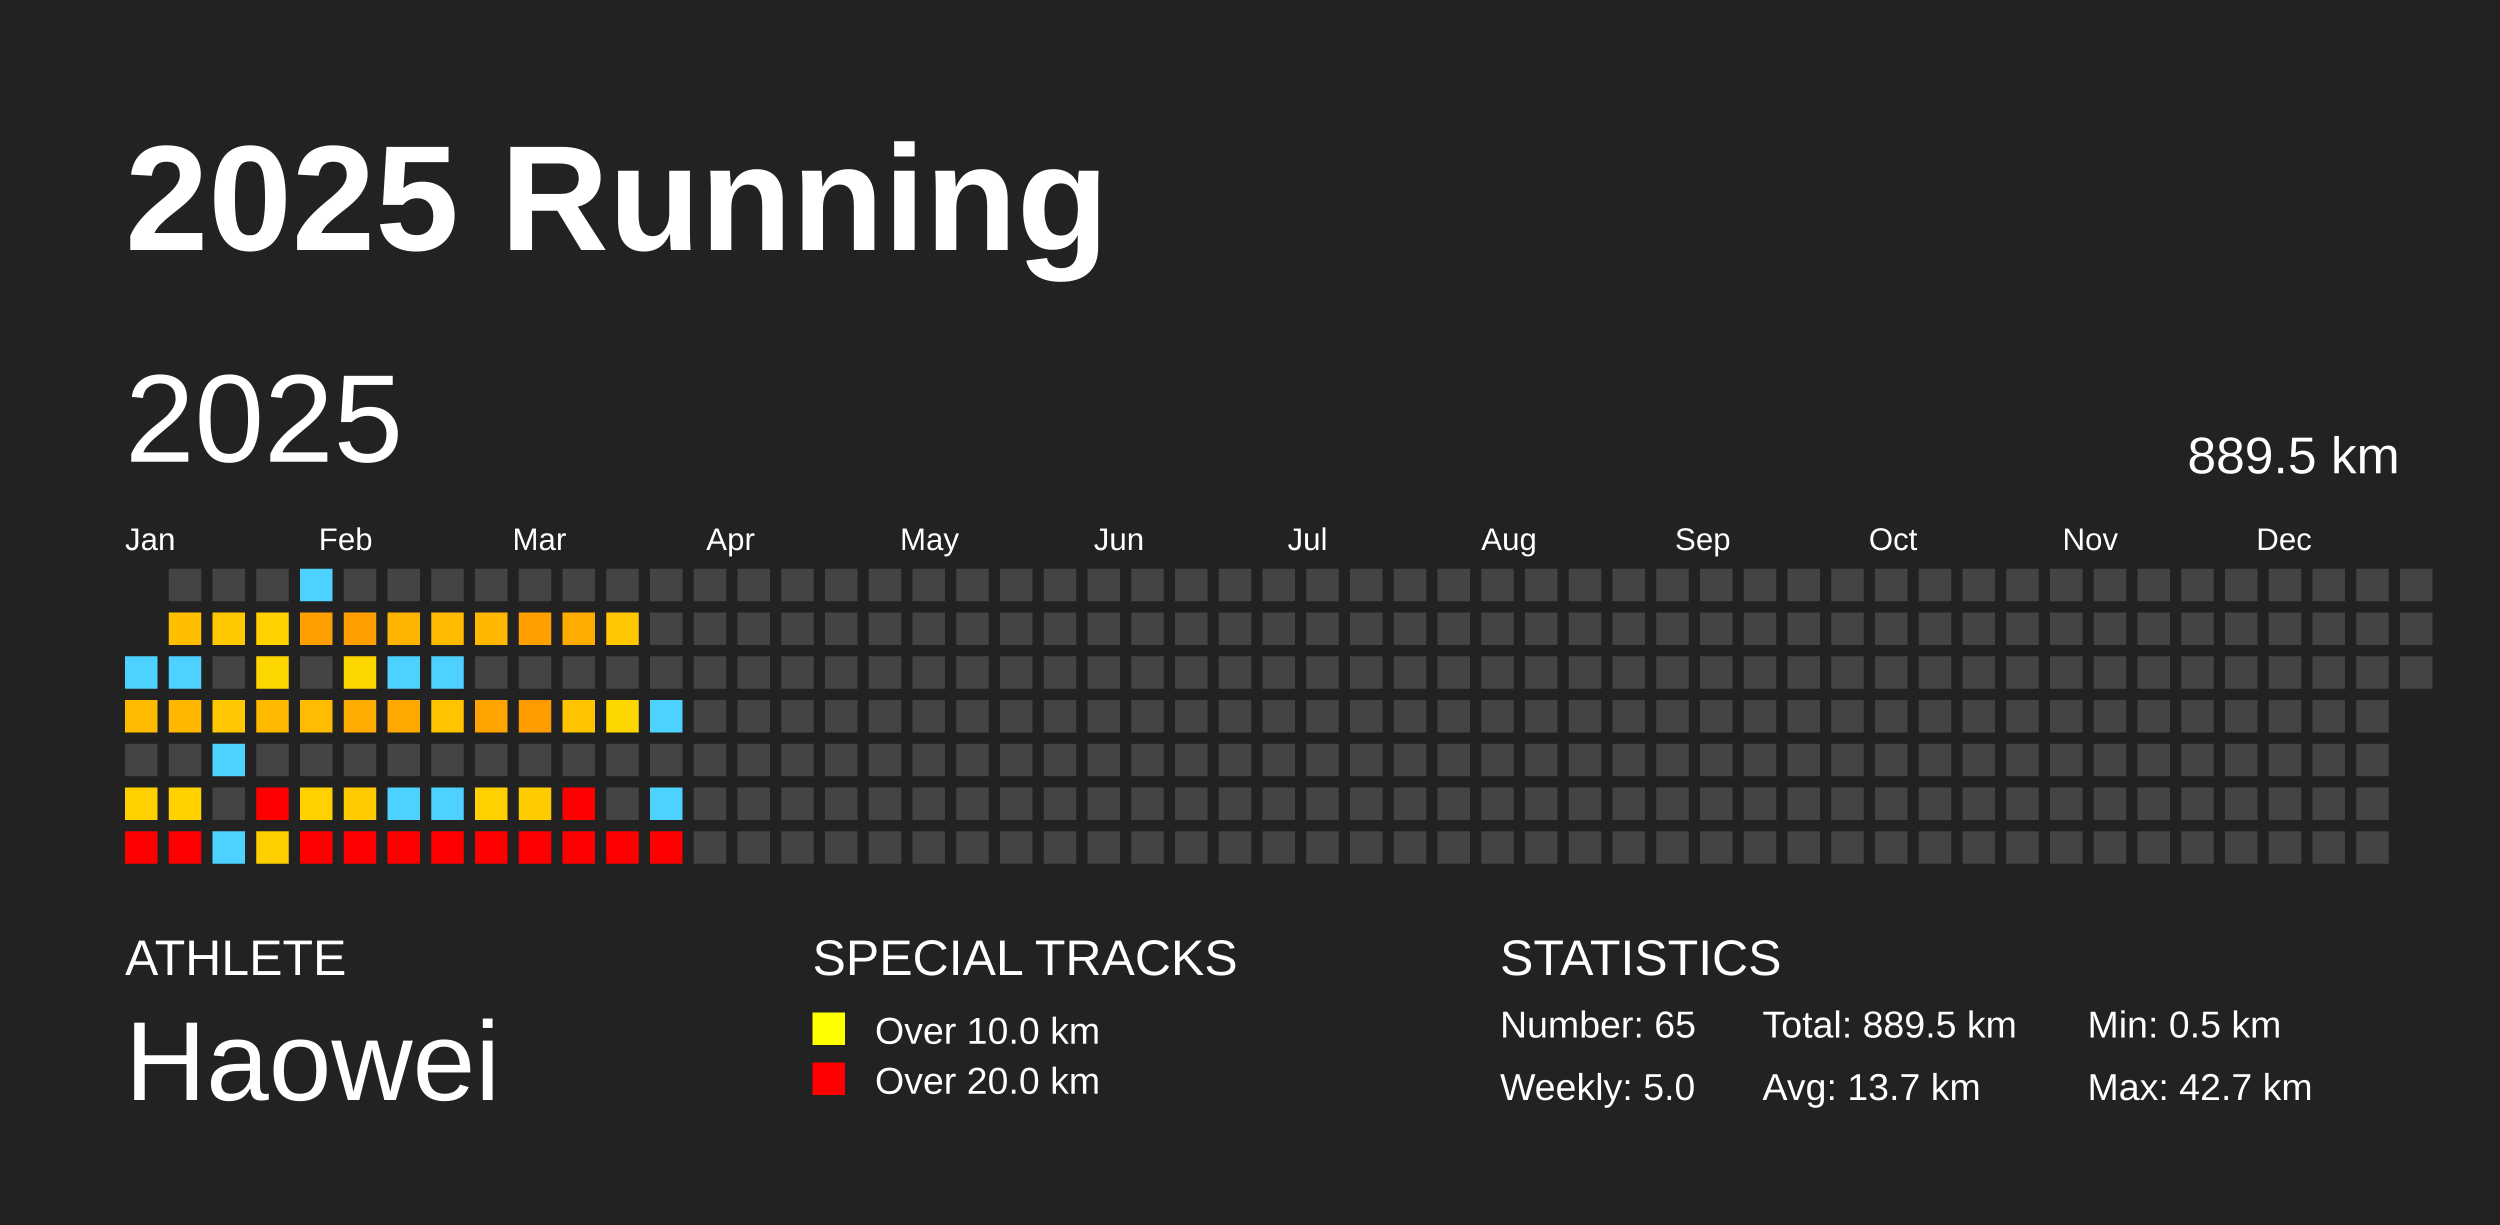
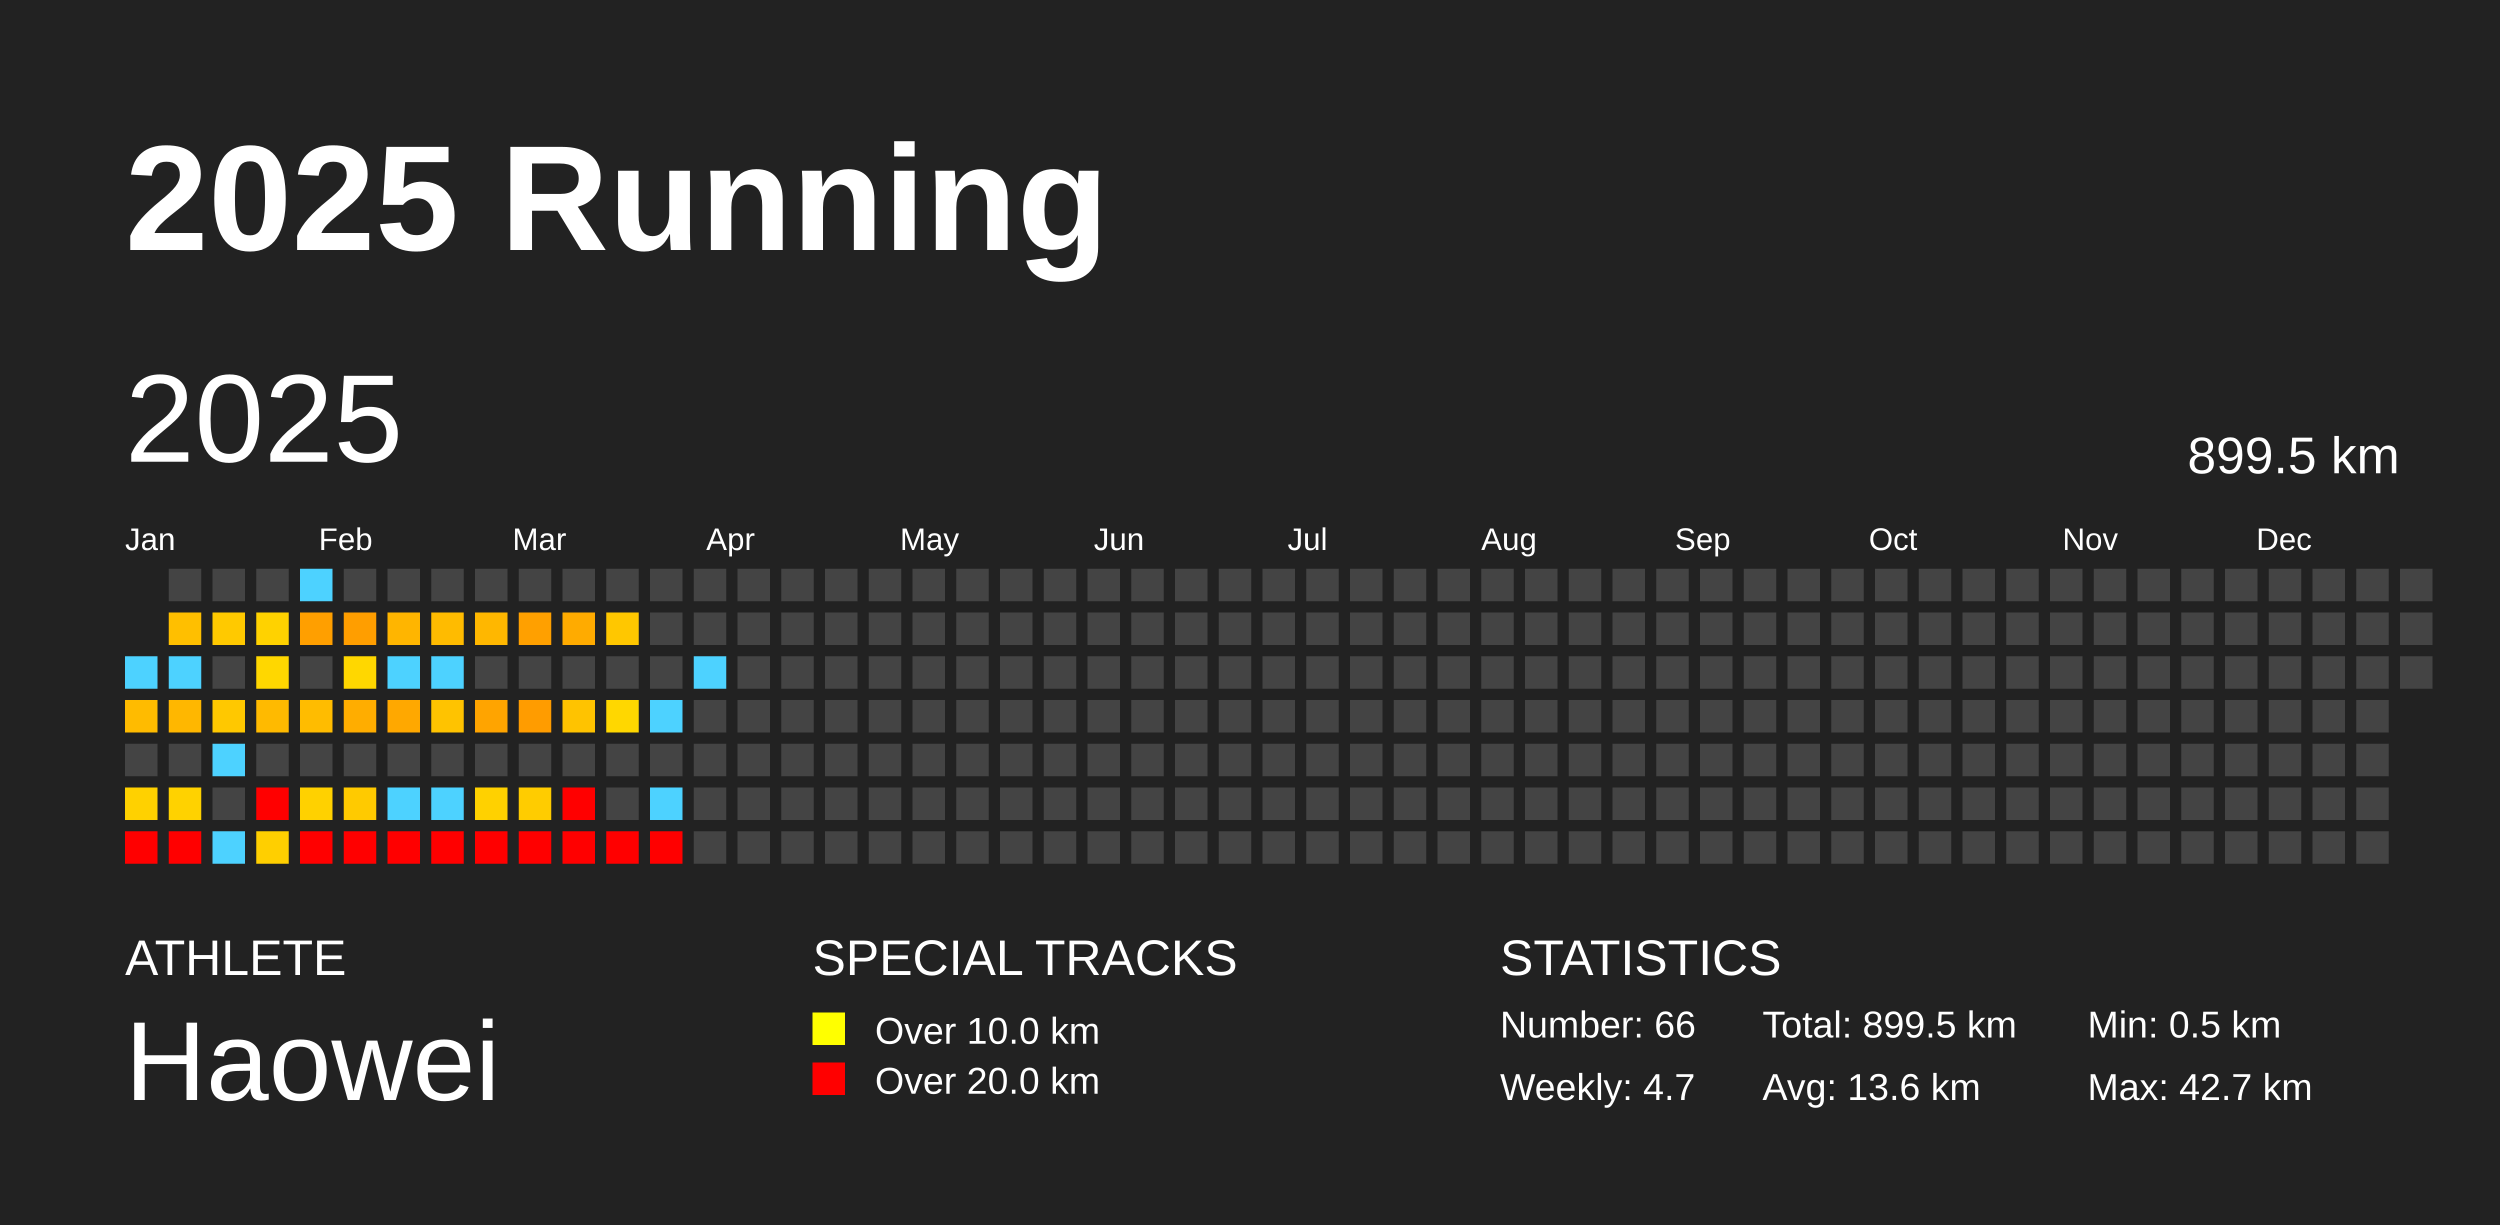
<svg xmlns="http://www.w3.org/2000/svg" baseProfile="full" height="98mm" version="1.1" viewBox="0,0,200,98" width="200mm">
  <defs />
  <rect fill="#222222" height="98" width="200" x="0" y="0" />
  <text fill="#FFFFFF" style="font-size:12px; font-family:Arial; font-weight:bold;" x="10" y="20">2025 Running</text>
  <text fill="#FFFFFF" style="font-size:4px; font-family:Arial" x="10" y="78">ATHLETE</text>
  <text fill="#FFFFFF" style="font-size:9px; font-family:Arial" x="10" y="88">Haowei</text>
  <text fill="#FFFFFF" style="font-size:4px; font-family:Arial" x="65" y="78">SPECIAL TRACKS</text>
  <rect fill="yellow" height="2.6" width="2.6" x="65" y="81" />
  <text fill="#FFFFFF" style="font-size:3px; font-family:Arial" x="70" y="83.5">Over 10.0 km</text>
  <rect fill="red" height="2.6" width="2.6" x="65" y="85" />
  <text fill="#FFFFFF" style="font-size:3px; font-family:Arial" x="70" y="87.5">Over 20.0 km</text>
  <text fill="#FFFFFF" style="font-size:4px; font-family:Arial" x="120" y="78">STATISTICS</text>
-   <text fill="#FFFFFF" style="font-size:3px; font-family:Arial" x="120" y="83">Number: 65</text>
-   <text fill="#FFFFFF" style="font-size:3px; font-family:Arial" x="120" y="88">Weekly: 5.0</text>
-   <text fill="#FFFFFF" style="font-size:3px; font-family:Arial" x="141" y="83">Total: 889.5 km</text>
-   <text fill="#FFFFFF" style="font-size:3px; font-family:Arial" x="141" y="88">Avg: 13.7 km</text>
+   <text fill="#FFFFFF" style="font-size:3px; font-family:Arial" x="120" y="83">Number: 66</text>
+   <text fill="#FFFFFF" style="font-size:3px; font-family:Arial" x="120" y="88">Weekly: 4.7</text>
+   <text fill="#FFFFFF" style="font-size:3px; font-family:Arial" x="141" y="83">Total: 899.5 km</text>
+   <text fill="#FFFFFF" style="font-size:3px; font-family:Arial" x="141" y="88">Avg: 13.6 km</text>
  <text fill="#FFFFFF" style="font-size:3px; font-family:Arial" x="167" y="83">Min: 0.5 km</text>
  <text fill="#FFFFFF" style="font-size:3px; font-family:Arial" x="167" y="88">Max: 42.7 km</text>
  <text dominant-baseline="hanging" fill="#FFFFFF" style="font-size:10.0px; font-family:Arial;" x="10" y="30">2025</text>
-   <text dominant-baseline="hanging" fill="#FFFFFF" style="font-size:4.125px; font-family:Arial;" x="175" y="35">889.5 km</text>
+   <text dominant-baseline="hanging" fill="#FFFFFF" style="font-size:4.125px; font-family:Arial;" x="175" y="35">899.5 km</text>
  <text fill="#FFFFFF" style="font-size:2.5px; font-family:Arial" x="10.0" y="44">Jan</text>
  <text fill="#FFFFFF" style="font-size:2.5px; font-family:Arial" x="25.5" y="44">Feb</text>
  <text fill="#FFFFFF" style="font-size:2.5px; font-family:Arial" x="41.0" y="44">Mar</text>
  <text fill="#FFFFFF" style="font-size:2.5px; font-family:Arial" x="56.5" y="44">Apr</text>
  <text fill="#FFFFFF" style="font-size:2.5px; font-family:Arial" x="72.0" y="44">May</text>
  <text fill="#FFFFFF" style="font-size:2.5px; font-family:Arial" x="87.5" y="44">Jun</text>
  <text fill="#FFFFFF" style="font-size:2.5px; font-family:Arial" x="103.0" y="44">Jul</text>
  <text fill="#FFFFFF" style="font-size:2.5px; font-family:Arial" x="118.5" y="44">Aug</text>
  <text fill="#FFFFFF" style="font-size:2.5px; font-family:Arial" x="134.0" y="44">Sep</text>
  <text fill="#FFFFFF" style="font-size:2.5px; font-family:Arial" x="149.5" y="44">Oct</text>
  <text fill="#FFFFFF" style="font-size:2.5px; font-family:Arial" x="165.0" y="44">Nov</text>
  <text fill="#FFFFFF" style="font-size:2.5px; font-family:Arial" x="180.5" y="44">Dec</text>
  <rect fill="#4dd2ff" height="2.6" width="2.6" x="10.0" y="52.5" />
  <rect fill="#ffbb00" height="2.6" width="2.6" x="10.0" y="56.0" />
  <rect fill="#444444" height="2.6" width="2.6" x="10.0" y="59.5" />
  <rect fill="#ffd100" height="2.6" width="2.6" x="10.0" y="63.0" />
  <rect fill="red" height="2.6" width="2.6" x="10.0" y="66.5" />
  <rect fill="#444444" height="2.6" width="2.6" x="13.5" y="45.5" />
  <rect fill="#ffbf00" height="2.6" width="2.6" x="13.5" y="49.0" />
  <rect fill="#4dd2ff" height="2.6" width="2.6" x="13.5" y="52.5" />
  <rect fill="#ffb700" height="2.6" width="2.6" x="13.5" y="56.0" />
  <rect fill="#444444" height="2.6" width="2.6" x="13.5" y="59.5" />
  <rect fill="#ffd200" height="2.6" width="2.6" x="13.5" y="63.0" />
  <rect fill="red" height="2.6" width="2.6" x="13.5" y="66.5" />
  <rect fill="#444444" height="2.6" width="2.6" x="17.0" y="45.5" />
  <rect fill="#ffc900" height="2.6" width="2.6" x="17.0" y="49.0" />
  <rect fill="#444444" height="2.6" width="2.6" x="17.0" y="52.5" />
  <rect fill="#ffc800" height="2.6" width="2.6" x="17.0" y="56.0" />
  <rect fill="#4dd2ff" height="2.6" width="2.6" x="17.0" y="59.5" />
  <rect fill="#444444" height="2.6" width="2.6" x="17.0" y="63.0" />
  <rect fill="#4dd2ff" height="2.6" width="2.6" x="17.0" y="66.5" />
  <rect fill="#444444" height="2.6" width="2.6" x="20.5" y="45.5" />
  <rect fill="#ffd200" height="2.6" width="2.6" x="20.5" y="49.0" />
  <rect fill="#ffd700" height="2.6" width="2.6" x="20.5" y="52.5" />
  <rect fill="#ffba00" height="2.6" width="2.6" x="20.5" y="56.0" />
  <rect fill="#444444" height="2.6" width="2.6" x="20.5" y="59.5" />
  <rect fill="red" height="2.6" width="2.6" x="20.5" y="63.0" />
  <rect fill="#ffcf00" height="2.6" width="2.6" x="20.5" y="66.5" />
  <rect fill="#4dd2ff" height="2.6" width="2.6" x="24.0" y="45.5" />
  <rect fill="#ff9f00" height="2.6" width="2.6" x="24.0" y="49.0" />
  <rect fill="#444444" height="2.6" width="2.6" x="24.0" y="52.5" />
  <rect fill="#ffbc00" height="2.6" width="2.6" x="24.0" y="56.0" />
  <rect fill="#444444" height="2.6" width="2.6" x="24.0" y="59.5" />
  <rect fill="#ffd100" height="2.6" width="2.6" x="24.0" y="63.0" />
  <rect fill="red" height="2.6" width="2.6" x="24.0" y="66.5" />
  <rect fill="#444444" height="2.6" width="2.6" x="27.5" y="45.5" />
  <rect fill="#ff9e00" height="2.6" width="2.6" x="27.5" y="49.0" />
  <rect fill="#ffd700" height="2.6" width="2.6" x="27.5" y="52.5" />
  <rect fill="#ffad00" height="2.6" width="2.6" x="27.5" y="56.0" />
  <rect fill="#444444" height="2.6" width="2.6" x="27.5" y="59.5" />
  <rect fill="#ffca00" height="2.6" width="2.6" x="27.5" y="63.0" />
  <rect fill="red" height="2.6" width="2.6" x="27.5" y="66.5" />
  <rect fill="#444444" height="2.6" width="2.6" x="31.0" y="45.5" />
  <rect fill="#ffb500" height="2.6" width="2.6" x="31.0" y="49.0" />
  <rect fill="#4dd2ff" height="2.6" width="2.6" x="31.0" y="52.5" />
  <rect fill="#ffa800" height="2.6" width="2.6" x="31.0" y="56.0" />
  <rect fill="#444444" height="2.6" width="2.6" x="31.0" y="59.5" />
  <rect fill="#4dd2ff" height="2.6" width="2.6" x="31.0" y="63.0" />
  <rect fill="red" height="2.6" width="2.6" x="31.0" y="66.5" />
  <rect fill="#444444" height="2.6" width="2.6" x="34.5" y="45.5" />
  <rect fill="#ffbb00" height="2.6" width="2.6" x="34.5" y="49.0" />
  <rect fill="#4dd2ff" height="2.6" width="2.6" x="34.5" y="52.5" />
  <rect fill="#ffc300" height="2.6" width="2.6" x="34.5" y="56.0" />
  <rect fill="#444444" height="2.6" width="2.6" x="34.5" y="59.5" />
  <rect fill="#4dd2ff" height="2.6" width="2.6" x="34.5" y="63.0" />
  <rect fill="red" height="2.6" width="2.6" x="34.5" y="66.5" />
  <rect fill="#444444" height="2.6" width="2.6" x="38.0" y="45.5" />
  <rect fill="#ffb700" height="2.6" width="2.6" x="38.0" y="49.0" />
  <rect fill="#444444" height="2.6" width="2.6" x="38.0" y="52.5" />
  <rect fill="#ffa400" height="2.6" width="2.6" x="38.0" y="56.0" />
  <rect fill="#444444" height="2.6" width="2.6" x="38.0" y="59.5" />
  <rect fill="#ffd100" height="2.6" width="2.6" x="38.0" y="63.0" />
  <rect fill="red" height="2.6" width="2.6" x="38.0" y="66.5" />
  <rect fill="#444444" height="2.6" width="2.6" x="41.5" y="45.5" />
  <rect fill="#ffa000" height="2.6" width="2.6" x="41.5" y="49.0" />
  <rect fill="#444444" height="2.6" width="2.6" x="41.5" y="52.5" />
  <rect fill="#ff9c00" height="2.6" width="2.6" x="41.5" y="56.0" />
  <rect fill="#444444" height="2.6" width="2.6" x="41.5" y="59.5" />
  <rect fill="#ffcc00" height="2.6" width="2.6" x="41.5" y="63.0" />
  <rect fill="red" height="2.6" width="2.6" x="41.5" y="66.5" />
  <rect fill="#444444" height="2.6" width="2.6" x="45.0" y="45.5" />
  <rect fill="#ffab00" height="2.6" width="2.6" x="45.0" y="49.0" />
  <rect fill="#444444" height="2.6" width="2.6" x="45.0" y="52.5" />
  <rect fill="#ffc300" height="2.6" width="2.6" x="45.0" y="56.0" />
  <rect fill="#444444" height="2.6" width="2.6" x="45.0" y="59.5" />
  <rect fill="red" height="2.6" width="2.6" x="45.0" y="63.0" />
  <rect fill="red" height="2.6" width="2.6" x="45.0" y="66.5" />
  <rect fill="#444444" height="2.6" width="2.6" x="48.5" y="45.5" />
  <rect fill="#ffc700" height="2.6" width="2.6" x="48.5" y="49.0" />
  <rect fill="#444444" height="2.6" width="2.6" x="48.5" y="52.5" />
  <rect fill="#ffd700" height="2.6" width="2.6" x="48.5" y="56.0" />
  <rect fill="#444444" height="2.6" width="2.6" x="48.5" y="59.5" />
  <rect fill="#444444" height="2.6" width="2.6" x="48.5" y="63.0" />
  <rect fill="red" height="2.6" width="2.6" x="48.5" y="66.5" />
  <rect fill="#444444" height="2.6" width="2.6" x="52.0" y="45.5" />
  <rect fill="#444444" height="2.6" width="2.6" x="52.0" y="49.0" />
  <rect fill="#444444" height="2.6" width="2.6" x="52.0" y="52.5" />
  <rect fill="#4dd2ff" height="2.6" width="2.6" x="52.0" y="56.0" />
  <rect fill="#444444" height="2.6" width="2.6" x="52.0" y="59.5" />
  <rect fill="#4dd2ff" height="2.6" width="2.6" x="52.0" y="63.0" />
  <rect fill="red" height="2.6" width="2.6" x="52.0" y="66.5" />
  <rect fill="#444444" height="2.6" width="2.6" x="55.5" y="45.5" />
  <rect fill="#444444" height="2.6" width="2.6" x="55.5" y="49.0" />
-   <rect fill="#444444" height="2.6" width="2.6" x="55.5" y="52.5" />
+   <rect fill="#4dd2ff" height="2.6" width="2.6" x="55.5" y="52.5" />
  <rect fill="#444444" height="2.6" width="2.6" x="55.5" y="56.0" />
  <rect fill="#444444" height="2.6" width="2.6" x="55.5" y="59.5" />
  <rect fill="#444444" height="2.6" width="2.6" x="55.5" y="63.0" />
  <rect fill="#444444" height="2.6" width="2.6" x="55.5" y="66.5" />
  <rect fill="#444444" height="2.6" width="2.6" x="59.0" y="45.5" />
  <rect fill="#444444" height="2.6" width="2.6" x="59.0" y="49.0" />
  <rect fill="#444444" height="2.6" width="2.6" x="59.0" y="52.5" />
  <rect fill="#444444" height="2.6" width="2.6" x="59.0" y="56.0" />
  <rect fill="#444444" height="2.6" width="2.6" x="59.0" y="59.5" />
  <rect fill="#444444" height="2.6" width="2.6" x="59.0" y="63.0" />
  <rect fill="#444444" height="2.6" width="2.6" x="59.0" y="66.5" />
  <rect fill="#444444" height="2.6" width="2.6" x="62.5" y="45.5" />
  <rect fill="#444444" height="2.6" width="2.6" x="62.5" y="49.0" />
  <rect fill="#444444" height="2.6" width="2.6" x="62.5" y="52.5" />
  <rect fill="#444444" height="2.6" width="2.6" x="62.5" y="56.0" />
  <rect fill="#444444" height="2.6" width="2.6" x="62.5" y="59.5" />
  <rect fill="#444444" height="2.6" width="2.6" x="62.5" y="63.0" />
  <rect fill="#444444" height="2.6" width="2.6" x="62.5" y="66.5" />
  <rect fill="#444444" height="2.6" width="2.6" x="66.0" y="45.5" />
  <rect fill="#444444" height="2.6" width="2.6" x="66.0" y="49.0" />
  <rect fill="#444444" height="2.6" width="2.6" x="66.0" y="52.5" />
  <rect fill="#444444" height="2.6" width="2.6" x="66.0" y="56.0" />
  <rect fill="#444444" height="2.6" width="2.6" x="66.0" y="59.5" />
  <rect fill="#444444" height="2.6" width="2.6" x="66.0" y="63.0" />
  <rect fill="#444444" height="2.6" width="2.6" x="66.0" y="66.5" />
  <rect fill="#444444" height="2.6" width="2.6" x="69.5" y="45.5" />
  <rect fill="#444444" height="2.6" width="2.6" x="69.5" y="49.0" />
  <rect fill="#444444" height="2.6" width="2.6" x="69.5" y="52.5" />
  <rect fill="#444444" height="2.6" width="2.6" x="69.5" y="56.0" />
  <rect fill="#444444" height="2.6" width="2.6" x="69.5" y="59.5" />
  <rect fill="#444444" height="2.6" width="2.6" x="69.5" y="63.0" />
  <rect fill="#444444" height="2.6" width="2.6" x="69.5" y="66.5" />
  <rect fill="#444444" height="2.6" width="2.6" x="73.0" y="45.5" />
  <rect fill="#444444" height="2.6" width="2.6" x="73.0" y="49.0" />
  <rect fill="#444444" height="2.6" width="2.6" x="73.0" y="52.5" />
  <rect fill="#444444" height="2.6" width="2.6" x="73.0" y="56.0" />
  <rect fill="#444444" height="2.6" width="2.6" x="73.0" y="59.5" />
  <rect fill="#444444" height="2.6" width="2.6" x="73.0" y="63.0" />
  <rect fill="#444444" height="2.6" width="2.6" x="73.0" y="66.5" />
  <rect fill="#444444" height="2.6" width="2.6" x="76.5" y="45.5" />
  <rect fill="#444444" height="2.6" width="2.6" x="76.5" y="49.0" />
  <rect fill="#444444" height="2.6" width="2.6" x="76.5" y="52.5" />
  <rect fill="#444444" height="2.6" width="2.6" x="76.5" y="56.0" />
  <rect fill="#444444" height="2.6" width="2.6" x="76.5" y="59.5" />
  <rect fill="#444444" height="2.6" width="2.6" x="76.5" y="63.0" />
  <rect fill="#444444" height="2.6" width="2.6" x="76.5" y="66.5" />
  <rect fill="#444444" height="2.6" width="2.6" x="80.0" y="45.5" />
  <rect fill="#444444" height="2.6" width="2.6" x="80.0" y="49.0" />
  <rect fill="#444444" height="2.6" width="2.6" x="80.0" y="52.5" />
  <rect fill="#444444" height="2.6" width="2.6" x="80.0" y="56.0" />
  <rect fill="#444444" height="2.6" width="2.6" x="80.0" y="59.5" />
  <rect fill="#444444" height="2.6" width="2.6" x="80.0" y="63.0" />
  <rect fill="#444444" height="2.6" width="2.6" x="80.0" y="66.5" />
  <rect fill="#444444" height="2.6" width="2.6" x="83.5" y="45.5" />
  <rect fill="#444444" height="2.6" width="2.6" x="83.5" y="49.0" />
  <rect fill="#444444" height="2.6" width="2.6" x="83.5" y="52.5" />
  <rect fill="#444444" height="2.6" width="2.6" x="83.5" y="56.0" />
  <rect fill="#444444" height="2.6" width="2.6" x="83.5" y="59.5" />
  <rect fill="#444444" height="2.6" width="2.6" x="83.5" y="63.0" />
  <rect fill="#444444" height="2.6" width="2.6" x="83.5" y="66.5" />
  <rect fill="#444444" height="2.6" width="2.6" x="87.0" y="45.5" />
  <rect fill="#444444" height="2.6" width="2.6" x="87.0" y="49.0" />
  <rect fill="#444444" height="2.6" width="2.6" x="87.0" y="52.5" />
  <rect fill="#444444" height="2.6" width="2.6" x="87.0" y="56.0" />
  <rect fill="#444444" height="2.6" width="2.6" x="87.0" y="59.5" />
  <rect fill="#444444" height="2.6" width="2.6" x="87.0" y="63.0" />
  <rect fill="#444444" height="2.6" width="2.6" x="87.0" y="66.5" />
  <rect fill="#444444" height="2.6" width="2.6" x="90.5" y="45.5" />
  <rect fill="#444444" height="2.6" width="2.6" x="90.5" y="49.0" />
  <rect fill="#444444" height="2.6" width="2.6" x="90.5" y="52.5" />
  <rect fill="#444444" height="2.6" width="2.6" x="90.5" y="56.0" />
  <rect fill="#444444" height="2.6" width="2.6" x="90.5" y="59.5" />
  <rect fill="#444444" height="2.6" width="2.6" x="90.5" y="63.0" />
  <rect fill="#444444" height="2.6" width="2.6" x="90.5" y="66.5" />
  <rect fill="#444444" height="2.6" width="2.6" x="94.0" y="45.5" />
  <rect fill="#444444" height="2.6" width="2.6" x="94.0" y="49.0" />
  <rect fill="#444444" height="2.6" width="2.6" x="94.0" y="52.5" />
  <rect fill="#444444" height="2.6" width="2.6" x="94.0" y="56.0" />
  <rect fill="#444444" height="2.6" width="2.6" x="94.0" y="59.5" />
  <rect fill="#444444" height="2.6" width="2.6" x="94.0" y="63.0" />
  <rect fill="#444444" height="2.6" width="2.6" x="94.0" y="66.5" />
  <rect fill="#444444" height="2.6" width="2.6" x="97.5" y="45.5" />
  <rect fill="#444444" height="2.6" width="2.6" x="97.5" y="49.0" />
  <rect fill="#444444" height="2.6" width="2.6" x="97.5" y="52.5" />
  <rect fill="#444444" height="2.6" width="2.6" x="97.5" y="56.0" />
  <rect fill="#444444" height="2.6" width="2.6" x="97.5" y="59.5" />
  <rect fill="#444444" height="2.6" width="2.6" x="97.5" y="63.0" />
  <rect fill="#444444" height="2.6" width="2.6" x="97.5" y="66.5" />
  <rect fill="#444444" height="2.6" width="2.6" x="101.0" y="45.5" />
  <rect fill="#444444" height="2.6" width="2.6" x="101.0" y="49.0" />
  <rect fill="#444444" height="2.6" width="2.6" x="101.0" y="52.5" />
  <rect fill="#444444" height="2.6" width="2.6" x="101.0" y="56.0" />
  <rect fill="#444444" height="2.6" width="2.6" x="101.0" y="59.5" />
  <rect fill="#444444" height="2.6" width="2.6" x="101.0" y="63.0" />
  <rect fill="#444444" height="2.6" width="2.6" x="101.0" y="66.5" />
  <rect fill="#444444" height="2.6" width="2.6" x="104.5" y="45.5" />
  <rect fill="#444444" height="2.6" width="2.6" x="104.5" y="49.0" />
  <rect fill="#444444" height="2.6" width="2.6" x="104.5" y="52.5" />
  <rect fill="#444444" height="2.6" width="2.6" x="104.5" y="56.0" />
  <rect fill="#444444" height="2.6" width="2.6" x="104.5" y="59.5" />
  <rect fill="#444444" height="2.6" width="2.6" x="104.5" y="63.0" />
  <rect fill="#444444" height="2.6" width="2.6" x="104.5" y="66.5" />
  <rect fill="#444444" height="2.6" width="2.6" x="108.0" y="45.5" />
  <rect fill="#444444" height="2.6" width="2.6" x="108.0" y="49.0" />
  <rect fill="#444444" height="2.6" width="2.6" x="108.0" y="52.5" />
  <rect fill="#444444" height="2.6" width="2.6" x="108.0" y="56.0" />
  <rect fill="#444444" height="2.6" width="2.6" x="108.0" y="59.5" />
  <rect fill="#444444" height="2.6" width="2.6" x="108.0" y="63.0" />
  <rect fill="#444444" height="2.6" width="2.6" x="108.0" y="66.5" />
  <rect fill="#444444" height="2.6" width="2.6" x="111.5" y="45.5" />
  <rect fill="#444444" height="2.6" width="2.6" x="111.5" y="49.0" />
  <rect fill="#444444" height="2.6" width="2.6" x="111.5" y="52.5" />
  <rect fill="#444444" height="2.6" width="2.6" x="111.5" y="56.0" />
  <rect fill="#444444" height="2.6" width="2.6" x="111.5" y="59.5" />
  <rect fill="#444444" height="2.6" width="2.6" x="111.5" y="63.0" />
  <rect fill="#444444" height="2.6" width="2.6" x="111.5" y="66.5" />
  <rect fill="#444444" height="2.6" width="2.6" x="115.0" y="45.5" />
  <rect fill="#444444" height="2.6" width="2.6" x="115.0" y="49.0" />
  <rect fill="#444444" height="2.6" width="2.6" x="115.0" y="52.5" />
  <rect fill="#444444" height="2.6" width="2.6" x="115.0" y="56.0" />
  <rect fill="#444444" height="2.6" width="2.6" x="115.0" y="59.5" />
  <rect fill="#444444" height="2.6" width="2.6" x="115.0" y="63.0" />
  <rect fill="#444444" height="2.6" width="2.6" x="115.0" y="66.5" />
  <rect fill="#444444" height="2.6" width="2.6" x="118.5" y="45.5" />
  <rect fill="#444444" height="2.6" width="2.6" x="118.5" y="49.0" />
  <rect fill="#444444" height="2.6" width="2.6" x="118.5" y="52.5" />
  <rect fill="#444444" height="2.6" width="2.6" x="118.5" y="56.0" />
  <rect fill="#444444" height="2.6" width="2.6" x="118.5" y="59.5" />
  <rect fill="#444444" height="2.6" width="2.6" x="118.5" y="63.0" />
  <rect fill="#444444" height="2.6" width="2.6" x="118.5" y="66.5" />
  <rect fill="#444444" height="2.6" width="2.6" x="122.0" y="45.5" />
  <rect fill="#444444" height="2.6" width="2.6" x="122.0" y="49.0" />
  <rect fill="#444444" height="2.6" width="2.6" x="122.0" y="52.5" />
  <rect fill="#444444" height="2.6" width="2.6" x="122.0" y="56.0" />
  <rect fill="#444444" height="2.6" width="2.6" x="122.0" y="59.5" />
  <rect fill="#444444" height="2.6" width="2.6" x="122.0" y="63.0" />
  <rect fill="#444444" height="2.6" width="2.6" x="122.0" y="66.5" />
  <rect fill="#444444" height="2.6" width="2.6" x="125.5" y="45.5" />
  <rect fill="#444444" height="2.6" width="2.6" x="125.5" y="49.0" />
  <rect fill="#444444" height="2.6" width="2.6" x="125.5" y="52.5" />
  <rect fill="#444444" height="2.6" width="2.6" x="125.5" y="56.0" />
  <rect fill="#444444" height="2.6" width="2.6" x="125.5" y="59.5" />
  <rect fill="#444444" height="2.6" width="2.6" x="125.5" y="63.0" />
  <rect fill="#444444" height="2.6" width="2.6" x="125.5" y="66.5" />
  <rect fill="#444444" height="2.6" width="2.6" x="129.0" y="45.5" />
  <rect fill="#444444" height="2.6" width="2.6" x="129.0" y="49.0" />
  <rect fill="#444444" height="2.6" width="2.6" x="129.0" y="52.5" />
  <rect fill="#444444" height="2.6" width="2.6" x="129.0" y="56.0" />
  <rect fill="#444444" height="2.6" width="2.6" x="129.0" y="59.5" />
  <rect fill="#444444" height="2.6" width="2.6" x="129.0" y="63.0" />
  <rect fill="#444444" height="2.6" width="2.6" x="129.0" y="66.5" />
  <rect fill="#444444" height="2.6" width="2.6" x="132.5" y="45.5" />
  <rect fill="#444444" height="2.6" width="2.6" x="132.5" y="49.0" />
  <rect fill="#444444" height="2.6" width="2.6" x="132.5" y="52.5" />
  <rect fill="#444444" height="2.6" width="2.6" x="132.5" y="56.0" />
  <rect fill="#444444" height="2.6" width="2.6" x="132.5" y="59.5" />
  <rect fill="#444444" height="2.6" width="2.6" x="132.5" y="63.0" />
  <rect fill="#444444" height="2.6" width="2.6" x="132.5" y="66.5" />
  <rect fill="#444444" height="2.6" width="2.6" x="136.0" y="45.5" />
  <rect fill="#444444" height="2.6" width="2.6" x="136.0" y="49.0" />
  <rect fill="#444444" height="2.6" width="2.6" x="136.0" y="52.5" />
  <rect fill="#444444" height="2.6" width="2.6" x="136.0" y="56.0" />
  <rect fill="#444444" height="2.6" width="2.6" x="136.0" y="59.5" />
  <rect fill="#444444" height="2.6" width="2.6" x="136.0" y="63.0" />
  <rect fill="#444444" height="2.6" width="2.6" x="136.0" y="66.5" />
  <rect fill="#444444" height="2.6" width="2.6" x="139.5" y="45.5" />
  <rect fill="#444444" height="2.6" width="2.6" x="139.5" y="49.0" />
  <rect fill="#444444" height="2.6" width="2.6" x="139.5" y="52.5" />
  <rect fill="#444444" height="2.6" width="2.6" x="139.5" y="56.0" />
  <rect fill="#444444" height="2.6" width="2.6" x="139.5" y="59.5" />
  <rect fill="#444444" height="2.6" width="2.6" x="139.5" y="63.0" />
  <rect fill="#444444" height="2.6" width="2.6" x="139.5" y="66.5" />
  <rect fill="#444444" height="2.6" width="2.6" x="143.0" y="45.5" />
  <rect fill="#444444" height="2.6" width="2.6" x="143.0" y="49.0" />
  <rect fill="#444444" height="2.6" width="2.6" x="143.0" y="52.5" />
  <rect fill="#444444" height="2.6" width="2.6" x="143.0" y="56.0" />
  <rect fill="#444444" height="2.6" width="2.6" x="143.0" y="59.5" />
  <rect fill="#444444" height="2.6" width="2.6" x="143.0" y="63.0" />
  <rect fill="#444444" height="2.6" width="2.6" x="143.0" y="66.5" />
  <rect fill="#444444" height="2.6" width="2.6" x="146.5" y="45.5" />
  <rect fill="#444444" height="2.6" width="2.6" x="146.5" y="49.0" />
  <rect fill="#444444" height="2.6" width="2.6" x="146.5" y="52.5" />
  <rect fill="#444444" height="2.6" width="2.6" x="146.5" y="56.0" />
  <rect fill="#444444" height="2.6" width="2.6" x="146.5" y="59.5" />
  <rect fill="#444444" height="2.6" width="2.6" x="146.5" y="63.0" />
  <rect fill="#444444" height="2.6" width="2.6" x="146.5" y="66.5" />
  <rect fill="#444444" height="2.6" width="2.6" x="150.0" y="45.5" />
  <rect fill="#444444" height="2.6" width="2.6" x="150.0" y="49.0" />
  <rect fill="#444444" height="2.6" width="2.6" x="150.0" y="52.5" />
  <rect fill="#444444" height="2.6" width="2.6" x="150.0" y="56.0" />
  <rect fill="#444444" height="2.6" width="2.6" x="150.0" y="59.5" />
  <rect fill="#444444" height="2.6" width="2.6" x="150.0" y="63.0" />
  <rect fill="#444444" height="2.6" width="2.6" x="150.0" y="66.5" />
  <rect fill="#444444" height="2.6" width="2.6" x="153.5" y="45.5" />
  <rect fill="#444444" height="2.6" width="2.6" x="153.5" y="49.0" />
  <rect fill="#444444" height="2.6" width="2.6" x="153.5" y="52.5" />
  <rect fill="#444444" height="2.6" width="2.6" x="153.5" y="56.0" />
  <rect fill="#444444" height="2.6" width="2.6" x="153.5" y="59.5" />
  <rect fill="#444444" height="2.6" width="2.6" x="153.5" y="63.0" />
  <rect fill="#444444" height="2.6" width="2.6" x="153.5" y="66.5" />
  <rect fill="#444444" height="2.6" width="2.6" x="157.0" y="45.5" />
  <rect fill="#444444" height="2.6" width="2.6" x="157.0" y="49.0" />
  <rect fill="#444444" height="2.6" width="2.6" x="157.0" y="52.5" />
  <rect fill="#444444" height="2.6" width="2.6" x="157.0" y="56.0" />
  <rect fill="#444444" height="2.6" width="2.6" x="157.0" y="59.5" />
  <rect fill="#444444" height="2.6" width="2.6" x="157.0" y="63.0" />
  <rect fill="#444444" height="2.6" width="2.6" x="157.0" y="66.5" />
  <rect fill="#444444" height="2.6" width="2.6" x="160.5" y="45.5" />
  <rect fill="#444444" height="2.6" width="2.6" x="160.5" y="49.0" />
  <rect fill="#444444" height="2.6" width="2.6" x="160.5" y="52.5" />
  <rect fill="#444444" height="2.6" width="2.6" x="160.5" y="56.0" />
  <rect fill="#444444" height="2.6" width="2.6" x="160.5" y="59.5" />
  <rect fill="#444444" height="2.6" width="2.6" x="160.5" y="63.0" />
  <rect fill="#444444" height="2.6" width="2.6" x="160.5" y="66.5" />
  <rect fill="#444444" height="2.6" width="2.6" x="164.0" y="45.5" />
  <rect fill="#444444" height="2.6" width="2.6" x="164.0" y="49.0" />
  <rect fill="#444444" height="2.6" width="2.6" x="164.0" y="52.5" />
  <rect fill="#444444" height="2.6" width="2.6" x="164.0" y="56.0" />
  <rect fill="#444444" height="2.6" width="2.6" x="164.0" y="59.5" />
  <rect fill="#444444" height="2.6" width="2.6" x="164.0" y="63.0" />
  <rect fill="#444444" height="2.6" width="2.6" x="164.0" y="66.5" />
  <rect fill="#444444" height="2.6" width="2.6" x="167.5" y="45.5" />
  <rect fill="#444444" height="2.6" width="2.6" x="167.5" y="49.0" />
  <rect fill="#444444" height="2.6" width="2.6" x="167.5" y="52.5" />
  <rect fill="#444444" height="2.6" width="2.6" x="167.5" y="56.0" />
  <rect fill="#444444" height="2.6" width="2.6" x="167.5" y="59.5" />
  <rect fill="#444444" height="2.6" width="2.6" x="167.5" y="63.0" />
  <rect fill="#444444" height="2.6" width="2.6" x="167.5" y="66.5" />
  <rect fill="#444444" height="2.6" width="2.6" x="171.0" y="45.5" />
  <rect fill="#444444" height="2.6" width="2.6" x="171.0" y="49.0" />
  <rect fill="#444444" height="2.6" width="2.6" x="171.0" y="52.5" />
  <rect fill="#444444" height="2.6" width="2.6" x="171.0" y="56.0" />
  <rect fill="#444444" height="2.6" width="2.6" x="171.0" y="59.5" />
  <rect fill="#444444" height="2.6" width="2.6" x="171.0" y="63.0" />
  <rect fill="#444444" height="2.6" width="2.6" x="171.0" y="66.5" />
  <rect fill="#444444" height="2.6" width="2.6" x="174.5" y="45.5" />
  <rect fill="#444444" height="2.6" width="2.6" x="174.5" y="49.0" />
  <rect fill="#444444" height="2.6" width="2.6" x="174.5" y="52.5" />
  <rect fill="#444444" height="2.6" width="2.6" x="174.5" y="56.0" />
  <rect fill="#444444" height="2.6" width="2.6" x="174.5" y="59.5" />
  <rect fill="#444444" height="2.6" width="2.6" x="174.5" y="63.0" />
  <rect fill="#444444" height="2.6" width="2.6" x="174.5" y="66.5" />
  <rect fill="#444444" height="2.6" width="2.6" x="178.0" y="45.5" />
  <rect fill="#444444" height="2.6" width="2.6" x="178.0" y="49.0" />
  <rect fill="#444444" height="2.6" width="2.6" x="178.0" y="52.5" />
  <rect fill="#444444" height="2.6" width="2.6" x="178.0" y="56.0" />
  <rect fill="#444444" height="2.6" width="2.6" x="178.0" y="59.5" />
  <rect fill="#444444" height="2.6" width="2.6" x="178.0" y="63.0" />
  <rect fill="#444444" height="2.6" width="2.6" x="178.0" y="66.5" />
  <rect fill="#444444" height="2.6" width="2.6" x="181.5" y="45.5" />
  <rect fill="#444444" height="2.6" width="2.6" x="181.5" y="49.0" />
  <rect fill="#444444" height="2.6" width="2.6" x="181.5" y="52.5" />
  <rect fill="#444444" height="2.6" width="2.6" x="181.5" y="56.0" />
  <rect fill="#444444" height="2.6" width="2.6" x="181.5" y="59.5" />
  <rect fill="#444444" height="2.6" width="2.6" x="181.5" y="63.0" />
  <rect fill="#444444" height="2.6" width="2.6" x="181.5" y="66.5" />
  <rect fill="#444444" height="2.6" width="2.6" x="185.0" y="45.5" />
  <rect fill="#444444" height="2.6" width="2.6" x="185.0" y="49.0" />
  <rect fill="#444444" height="2.6" width="2.6" x="185.0" y="52.5" />
  <rect fill="#444444" height="2.6" width="2.6" x="185.0" y="56.0" />
  <rect fill="#444444" height="2.6" width="2.6" x="185.0" y="59.5" />
  <rect fill="#444444" height="2.6" width="2.6" x="185.0" y="63.0" />
  <rect fill="#444444" height="2.6" width="2.6" x="185.0" y="66.5" />
  <rect fill="#444444" height="2.6" width="2.6" x="188.5" y="45.5" />
  <rect fill="#444444" height="2.6" width="2.6" x="188.5" y="49.0" />
  <rect fill="#444444" height="2.6" width="2.6" x="188.5" y="52.5" />
  <rect fill="#444444" height="2.6" width="2.6" x="188.5" y="56.0" />
  <rect fill="#444444" height="2.6" width="2.6" x="188.5" y="59.5" />
  <rect fill="#444444" height="2.6" width="2.6" x="188.5" y="63.0" />
  <rect fill="#444444" height="2.6" width="2.6" x="188.5" y="66.5" />
  <rect fill="#444444" height="2.6" width="2.6" x="192.0" y="45.5" />
  <rect fill="#444444" height="2.6" width="2.6" x="192.0" y="49.0" />
  <rect fill="#444444" height="2.6" width="2.6" x="192.0" y="52.5" />
</svg>
